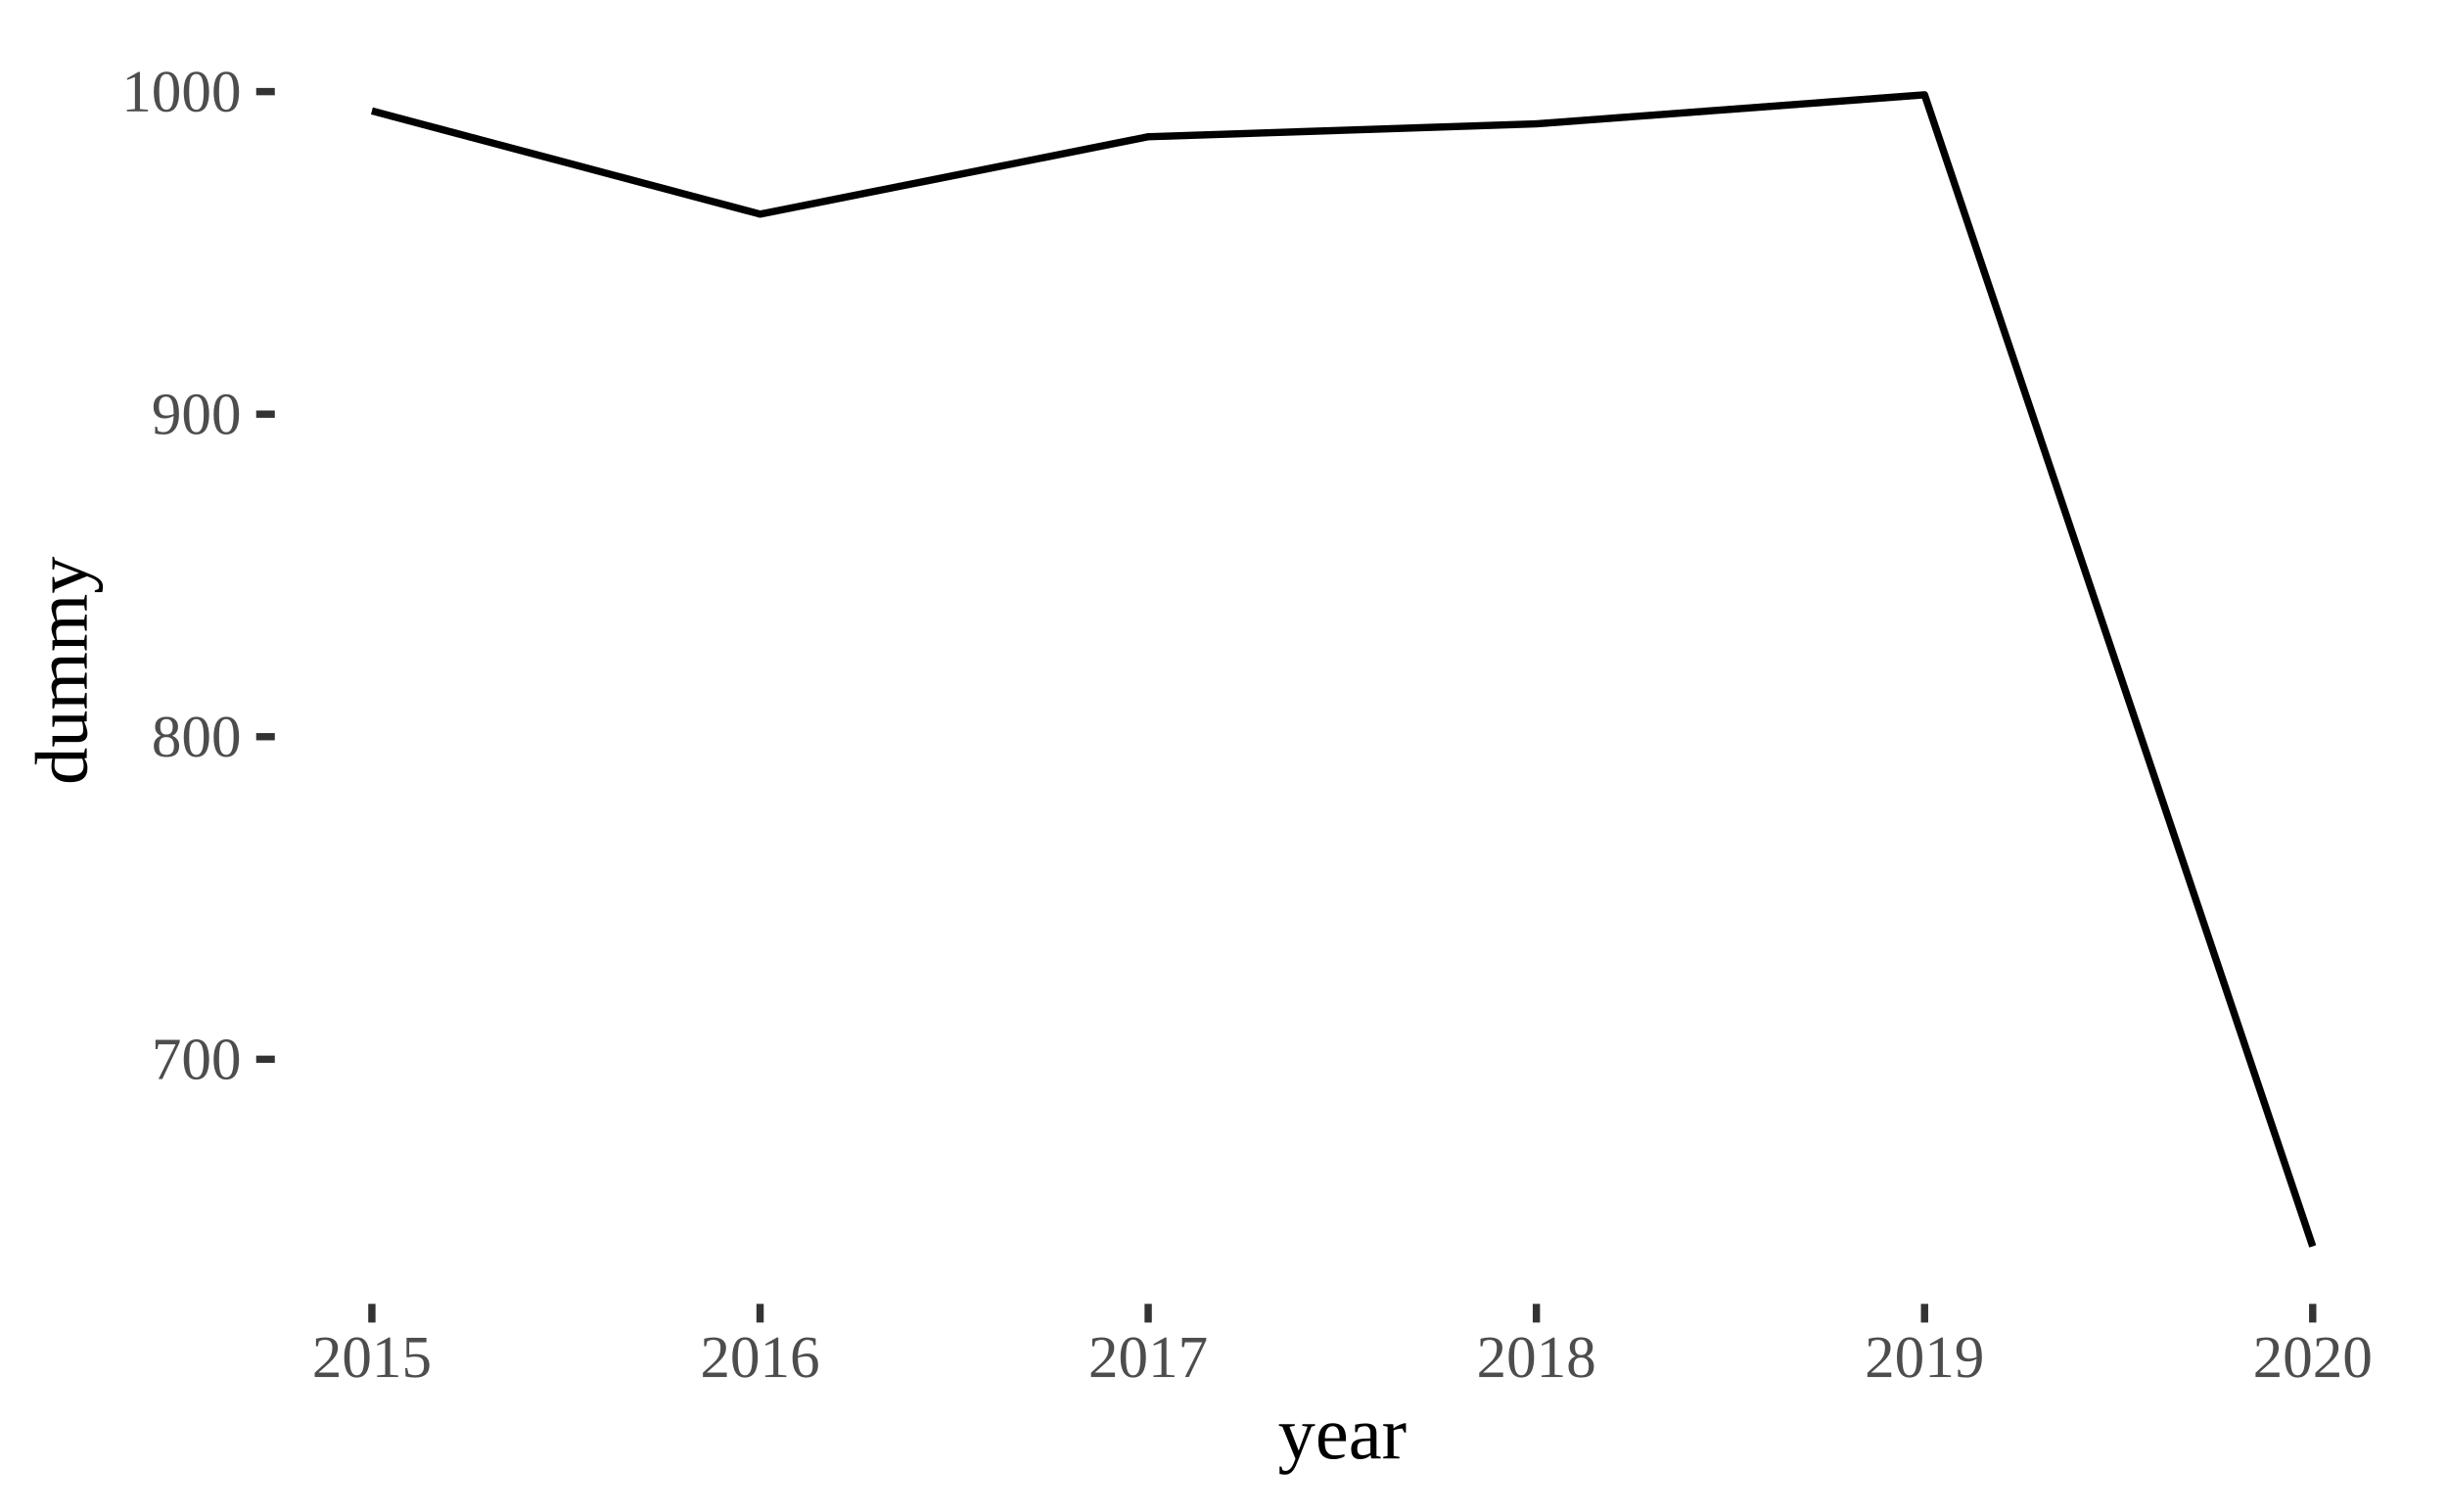
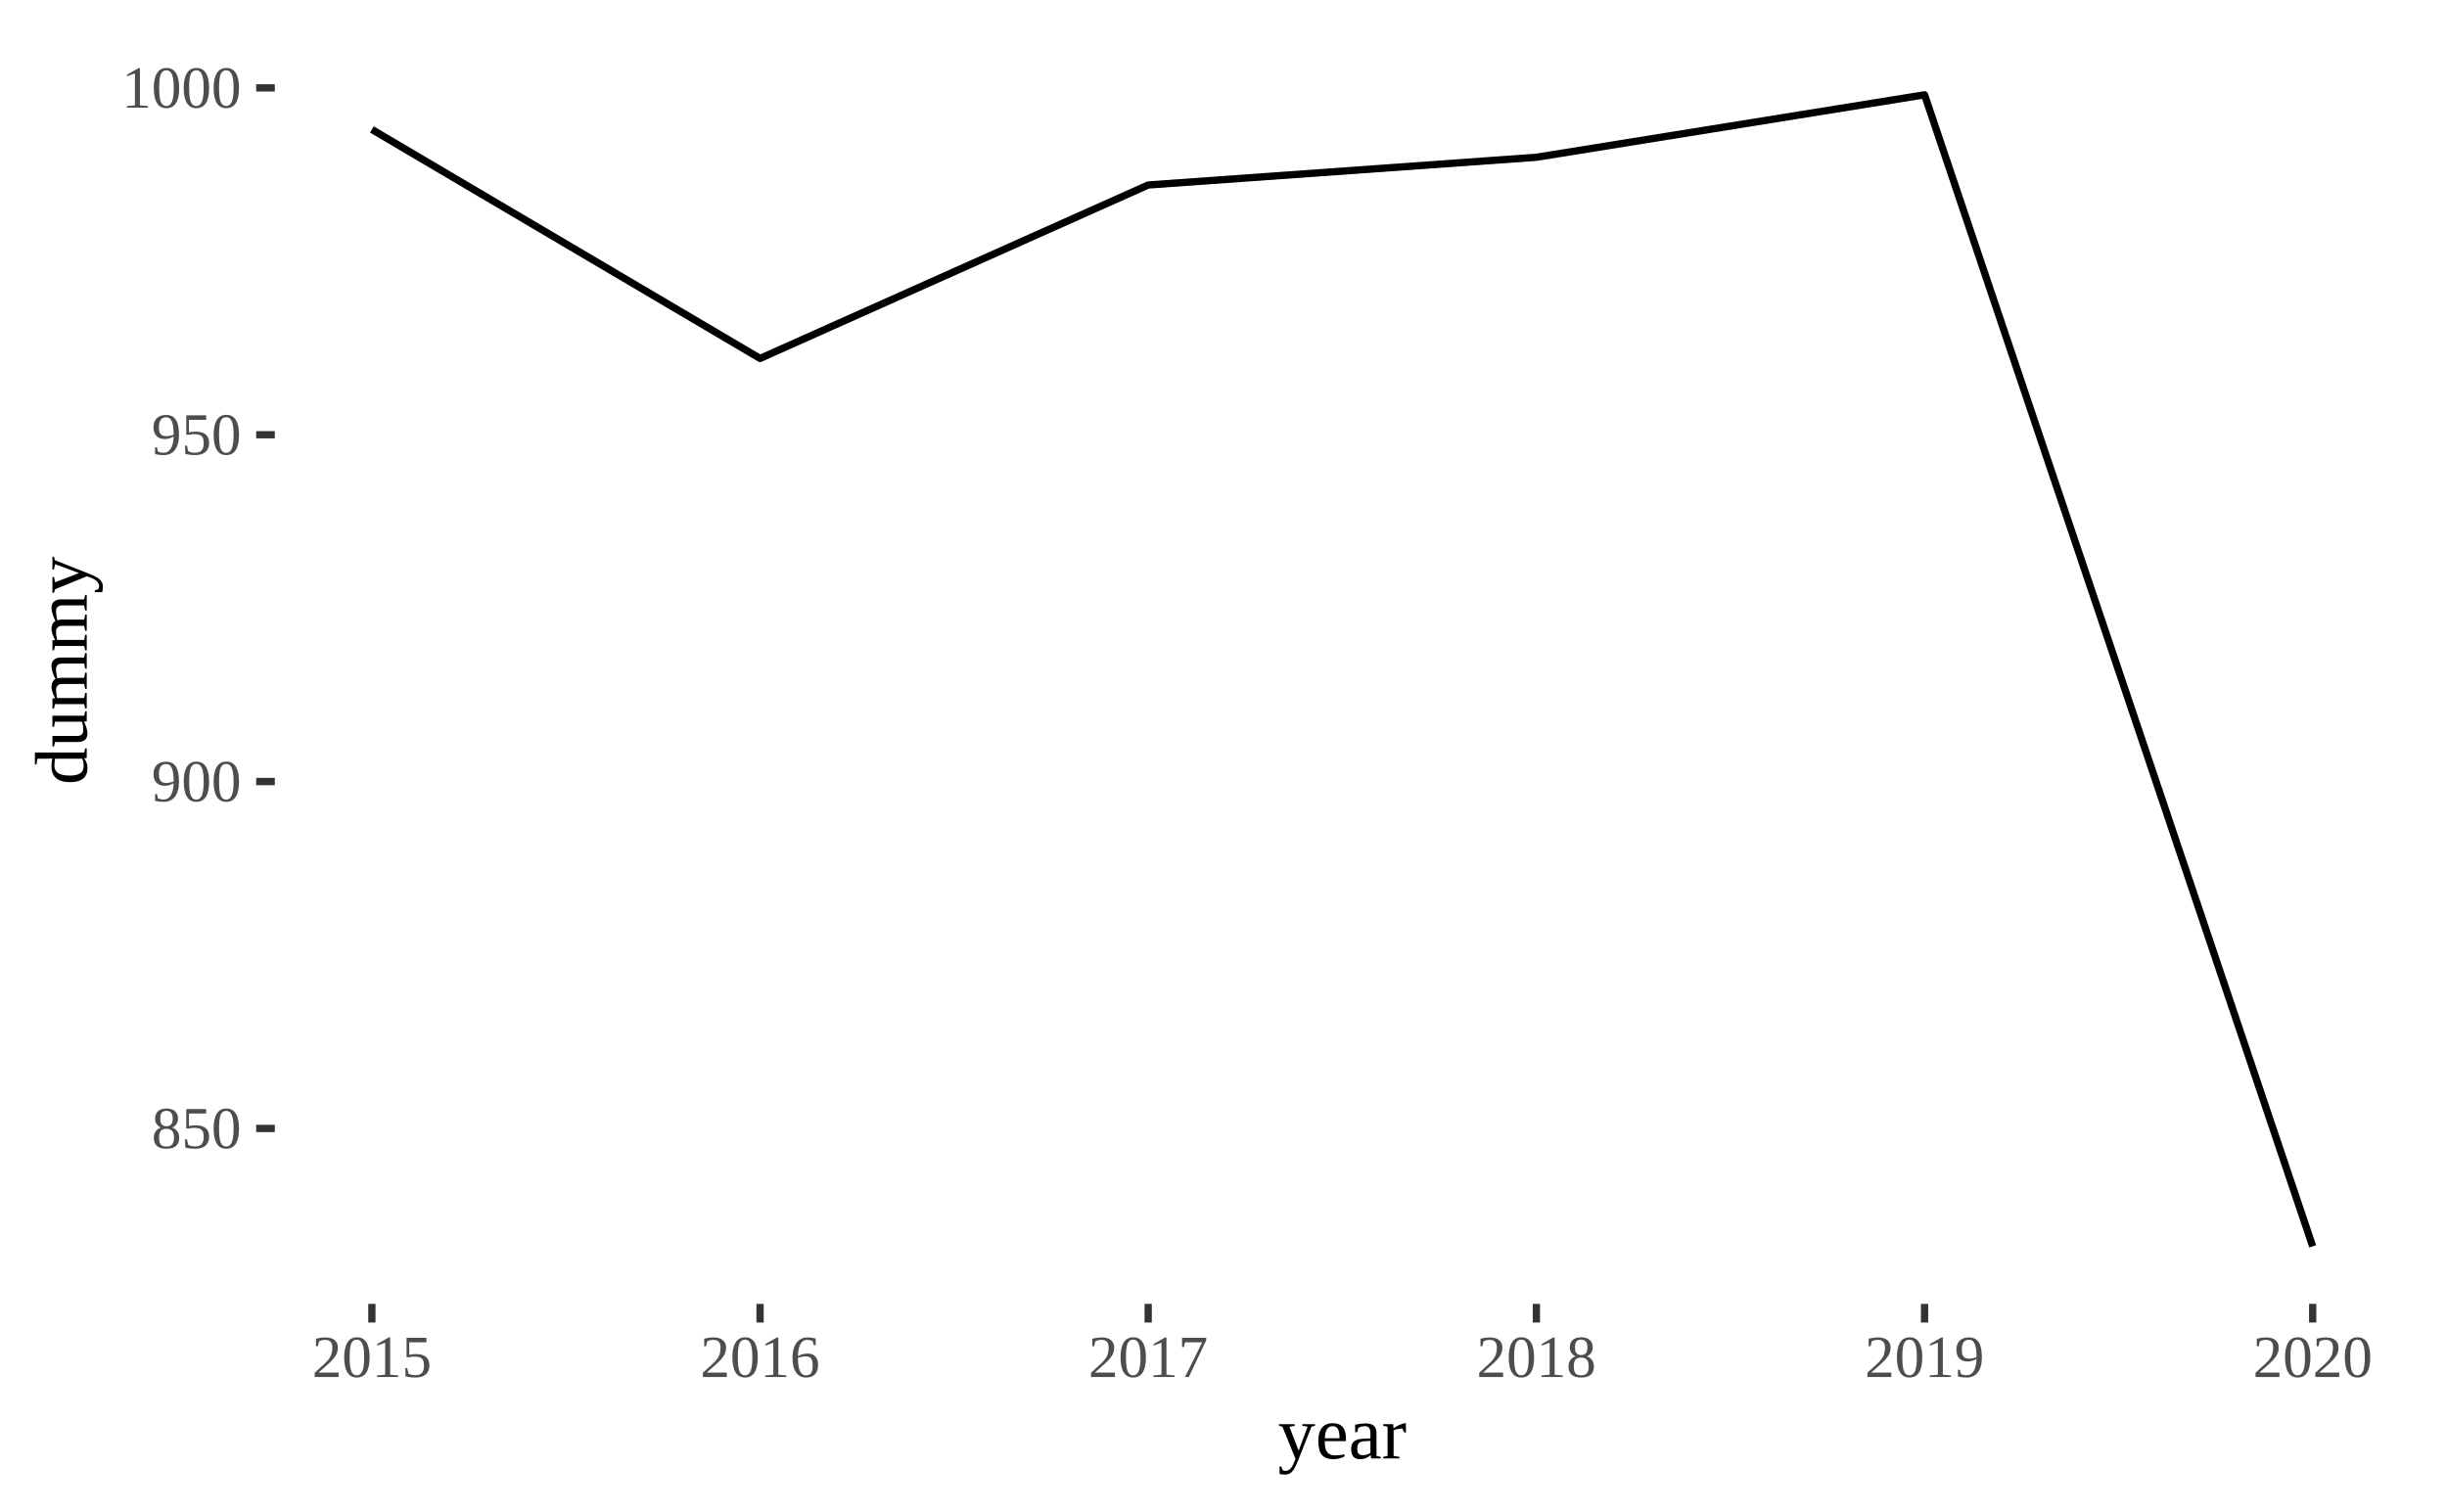
<svg xmlns="http://www.w3.org/2000/svg" viewBox="0 0 360.00 222.48">
  <defs>
    <style type="text/css">
    line, polyline, polygon, path, rect, circle {
      fill: none;
      stroke: #000000;
      stroke-linecap: round;
      stroke-linejoin: round;
      stroke-miterlimit: 10.00;
    }
  </style>
  </defs>
  <rect width="100%" height="100%" style="stroke: none; fill: #FFFFFF;" />
  <defs>
    <clipPath id="cpNDAuNDN8MzU0LjUyfDE5MS44Nnw1LjQ4">
      <rect x="40.43" y="5.48" width="314.09" height="186.38" />
    </clipPath>
  </defs>
-   <polyline points="54.71,16.32 111.82,31.51 168.92,20.12 226.03,18.22 283.14,13.95 340.24,183.39 " style="stroke-width: 1.07; stroke-linecap: butt;" clip-path="url(#cpNDAuNDN8MzU0LjUyfDE5MS44Nnw1LjQ4)" />
+   <polyline points="54.71,19.05 111.82,52.74 168.92,27.22 226.03,23.14 283.14,13.95 340.24,183.39 " style="stroke-width: 1.07; stroke-linecap: butt;" clip-path="url(#cpNDAuNDN8MzU0LjUyfDE5MS44Nnw1LjQ4)" />
  <defs>
    <clipPath id="cpMC4wMHwzNjAuMDB8MjIyLjQ4fDAuMDA=">
      <rect x="0.00" y="0.00" width="360.00" height="222.48" />
    </clipPath>
  </defs>
  <g clip-path="url(#cpMC4wMHwzNjAuMDB8MjIyLjQ4fDAuMDA=)">
-     <text x="22.30" y="158.77" style="font-size: 8.80px; fill: #4D4D4D; font-family: Times New Roman;" textLength="13.20px" lengthAdjust="spacingAndGlyphs">700</text>
+     <text x="22.30" y="168.95" style="font-size: 8.80px; fill: #4D4D4D; font-family: Times New Roman;" textLength="13.20px" lengthAdjust="spacingAndGlyphs">850</text>
  </g>
  <g clip-path="url(#cpMC4wMHwzNjAuMDB8MjIyLjQ4fDAuMDA=)">
-     <text x="22.30" y="111.31" style="font-size: 8.80px; fill: #4D4D4D; font-family: Times New Roman;" textLength="13.20px" lengthAdjust="spacingAndGlyphs">800</text>
+     <text x="22.30" y="117.91" style="font-size: 8.80px; fill: #4D4D4D; font-family: Times New Roman;" textLength="13.20px" lengthAdjust="spacingAndGlyphs">900</text>
  </g>
  <g clip-path="url(#cpMC4wMHwzNjAuMDB8MjIyLjQ4fDAuMDA=)">
-     <text x="22.30" y="63.85" style="font-size: 8.80px; fill: #4D4D4D; font-family: Times New Roman;" textLength="13.20px" lengthAdjust="spacingAndGlyphs">900</text>
+     <text x="22.30" y="66.88" style="font-size: 8.80px; fill: #4D4D4D; font-family: Times New Roman;" textLength="13.20px" lengthAdjust="spacingAndGlyphs">950</text>
  </g>
  <g clip-path="url(#cpMC4wMHwzNjAuMDB8MjIyLjQ4fDAuMDA=)">
-     <text x="17.90" y="16.39" style="font-size: 8.80px; fill: #4D4D4D; font-family: Times New Roman;" textLength="17.60px" lengthAdjust="spacingAndGlyphs">1000</text>
+     <text x="17.90" y="15.84" style="font-size: 8.80px; fill: #4D4D4D; font-family: Times New Roman;" textLength="17.60px" lengthAdjust="spacingAndGlyphs">1000</text>
  </g>
-   <polyline points="37.69,155.86 40.43,155.86 " style="stroke-width: 1.07; stroke: #333333; stroke-linecap: butt;" clip-path="url(#cpMC4wMHwzNjAuMDB8MjIyLjQ4fDAuMDA=)" />
-   <polyline points="37.69,108.40 40.43,108.40 " style="stroke-width: 1.07; stroke: #333333; stroke-linecap: butt;" clip-path="url(#cpMC4wMHwzNjAuMDB8MjIyLjQ4fDAuMDA=)" />
-   <polyline points="37.69,60.94 40.43,60.94 " style="stroke-width: 1.07; stroke: #333333; stroke-linecap: butt;" clip-path="url(#cpMC4wMHwzNjAuMDB8MjIyLjQ4fDAuMDA=)" />
-   <polyline points="37.69,13.48 40.43,13.48 " style="stroke-width: 1.07; stroke: #333333; stroke-linecap: butt;" clip-path="url(#cpMC4wMHwzNjAuMDB8MjIyLjQ4fDAuMDA=)" />
+   <polyline points="37.69,166.04 40.43,166.04 " style="stroke-width: 1.07; stroke: #333333; stroke-linecap: butt;" clip-path="url(#cpMC4wMHwzNjAuMDB8MjIyLjQ4fDAuMDA=)" />
+   <polyline points="37.69,115.00 40.43,115.00 " style="stroke-width: 1.07; stroke: #333333; stroke-linecap: butt;" clip-path="url(#cpMC4wMHwzNjAuMDB8MjIyLjQ4fDAuMDA=)" />
+   <polyline points="37.69,63.97 40.43,63.97 " style="stroke-width: 1.07; stroke: #333333; stroke-linecap: butt;" clip-path="url(#cpMC4wMHwzNjAuMDB8MjIyLjQ4fDAuMDA=)" />
+   <polyline points="37.69,12.93 40.43,12.93 " style="stroke-width: 1.07; stroke: #333333; stroke-linecap: butt;" clip-path="url(#cpMC4wMHwzNjAuMDB8MjIyLjQ4fDAuMDA=)" />
  <polyline points="54.71,194.60 54.71,191.86 " style="stroke-width: 1.07; stroke: #333333; stroke-linecap: butt;" clip-path="url(#cpMC4wMHwzNjAuMDB8MjIyLjQ4fDAuMDA=)" />
  <polyline points="111.82,194.60 111.82,191.86 " style="stroke-width: 1.07; stroke: #333333; stroke-linecap: butt;" clip-path="url(#cpMC4wMHwzNjAuMDB8MjIyLjQ4fDAuMDA=)" />
  <polyline points="168.92,194.60 168.92,191.86 " style="stroke-width: 1.07; stroke: #333333; stroke-linecap: butt;" clip-path="url(#cpMC4wMHwzNjAuMDB8MjIyLjQ4fDAuMDA=)" />
  <polyline points="226.03,194.60 226.03,191.86 " style="stroke-width: 1.07; stroke: #333333; stroke-linecap: butt;" clip-path="url(#cpMC4wMHwzNjAuMDB8MjIyLjQ4fDAuMDA=)" />
  <polyline points="283.14,194.60 283.14,191.86 " style="stroke-width: 1.07; stroke: #333333; stroke-linecap: butt;" clip-path="url(#cpMC4wMHwzNjAuMDB8MjIyLjQ4fDAuMDA=)" />
  <polyline points="340.24,194.60 340.24,191.86 " style="stroke-width: 1.07; stroke: #333333; stroke-linecap: butt;" clip-path="url(#cpMC4wMHwzNjAuMDB8MjIyLjQ4fDAuMDA=)" />
  <g clip-path="url(#cpMC4wMHwzNjAuMDB8MjIyLjQ4fDAuMDA=)">
    <text x="45.91" y="202.62" style="font-size: 8.80px; fill: #4D4D4D; font-family: Times New Roman;" textLength="17.60px" lengthAdjust="spacingAndGlyphs">2015</text>
  </g>
  <g clip-path="url(#cpMC4wMHwzNjAuMDB8MjIyLjQ4fDAuMDA=)">
    <text x="103.02" y="202.62" style="font-size: 8.80px; fill: #4D4D4D; font-family: Times New Roman;" textLength="17.60px" lengthAdjust="spacingAndGlyphs">2016</text>
  </g>
  <g clip-path="url(#cpMC4wMHwzNjAuMDB8MjIyLjQ4fDAuMDA=)">
    <text x="160.12" y="202.62" style="font-size: 8.80px; fill: #4D4D4D; font-family: Times New Roman;" textLength="17.60px" lengthAdjust="spacingAndGlyphs">2017</text>
  </g>
  <g clip-path="url(#cpMC4wMHwzNjAuMDB8MjIyLjQ4fDAuMDA=)">
    <text x="217.23" y="202.62" style="font-size: 8.80px; fill: #4D4D4D; font-family: Times New Roman;" textLength="17.60px" lengthAdjust="spacingAndGlyphs">2018</text>
  </g>
  <g clip-path="url(#cpMC4wMHwzNjAuMDB8MjIyLjQ4fDAuMDA=)">
    <text x="274.34" y="202.62" style="font-size: 8.80px; fill: #4D4D4D; font-family: Times New Roman;" textLength="17.60px" lengthAdjust="spacingAndGlyphs">2019</text>
  </g>
  <g clip-path="url(#cpMC4wMHwzNjAuMDB8MjIyLjQ4fDAuMDA=)">
    <text x="331.44" y="202.62" style="font-size: 8.80px; fill: #4D4D4D; font-family: Times New Roman;" textLength="17.60px" lengthAdjust="spacingAndGlyphs">2020</text>
  </g>
  <g clip-path="url(#cpMC4wMHwzNjAuMDB8MjIyLjQ4fDAuMDA=)">
    <text x="188.01" y="214.60" style="font-size: 11.00px; font-family: Times New Roman;" textLength="18.93px" lengthAdjust="spacingAndGlyphs">year</text>
  </g>
  <g clip-path="url(#cpMC4wMHwzNjAuMDB8MjIyLjQ4fDAuMDA=)">
    <text transform="translate(12.76,115.48) rotate(-90)" style="font-size: 11.00px; font-family: Times New Roman;" textLength="33.61px" lengthAdjust="spacingAndGlyphs">dummy</text>
  </g>
</svg>
